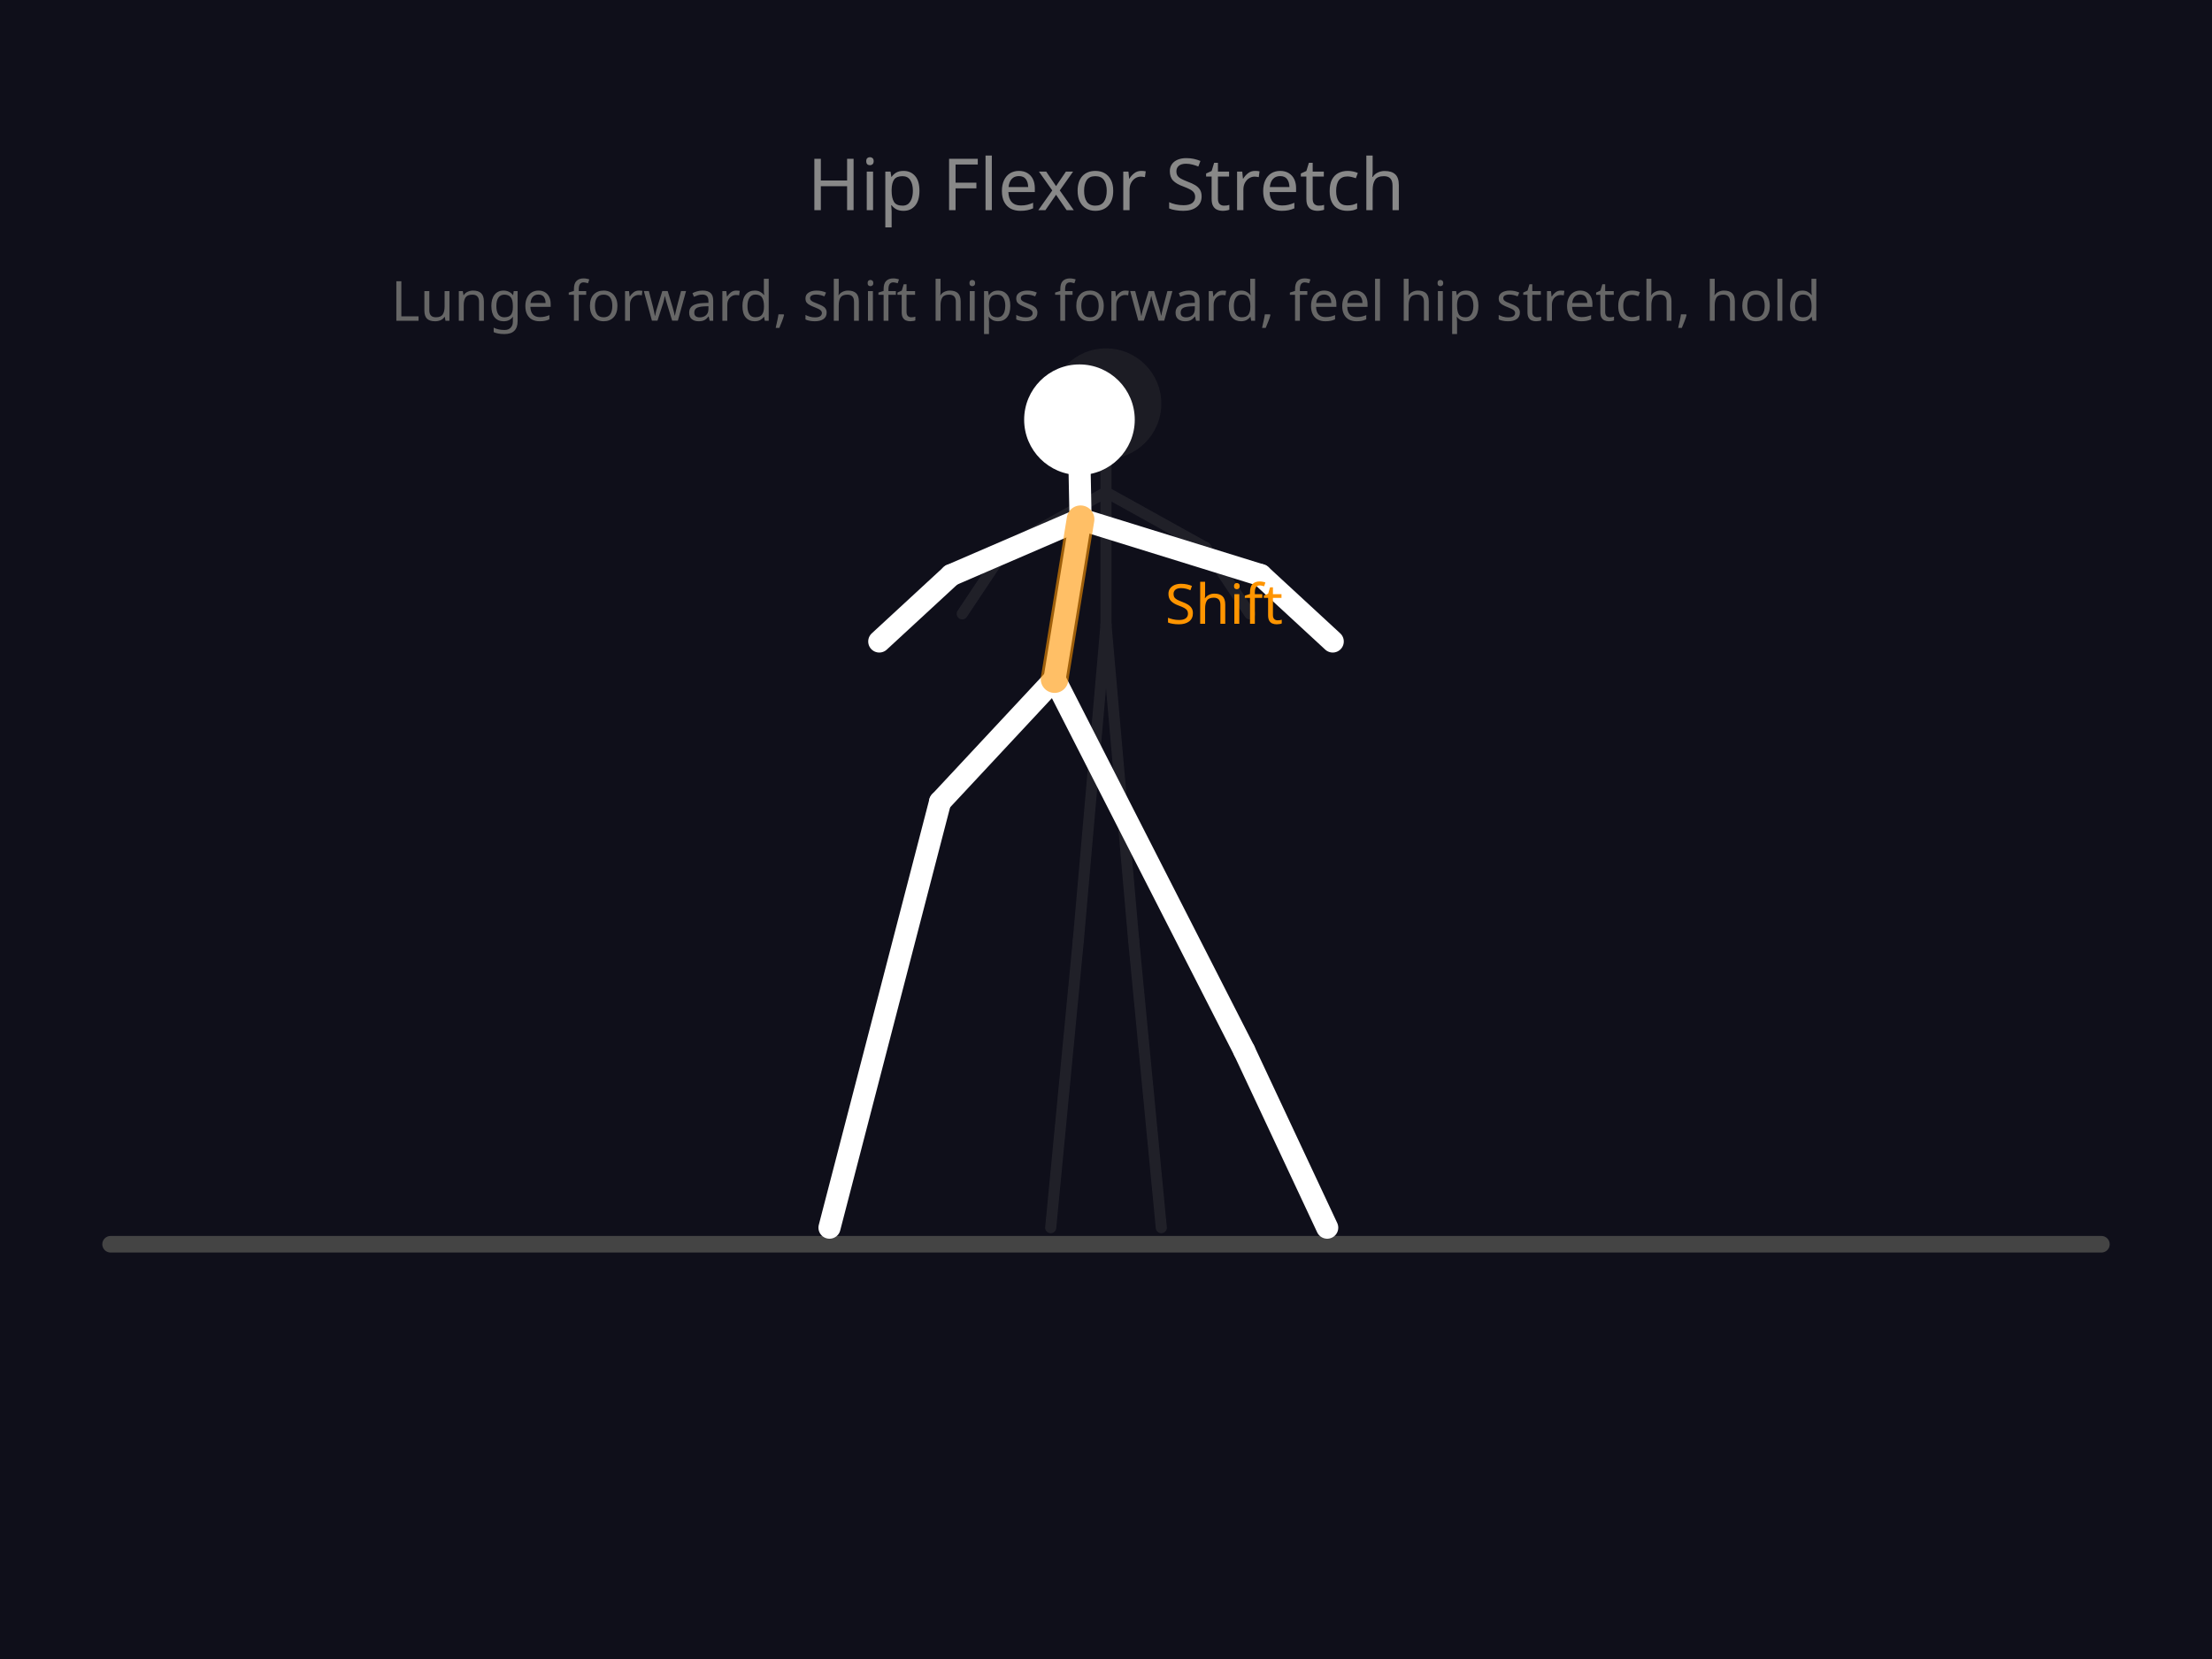
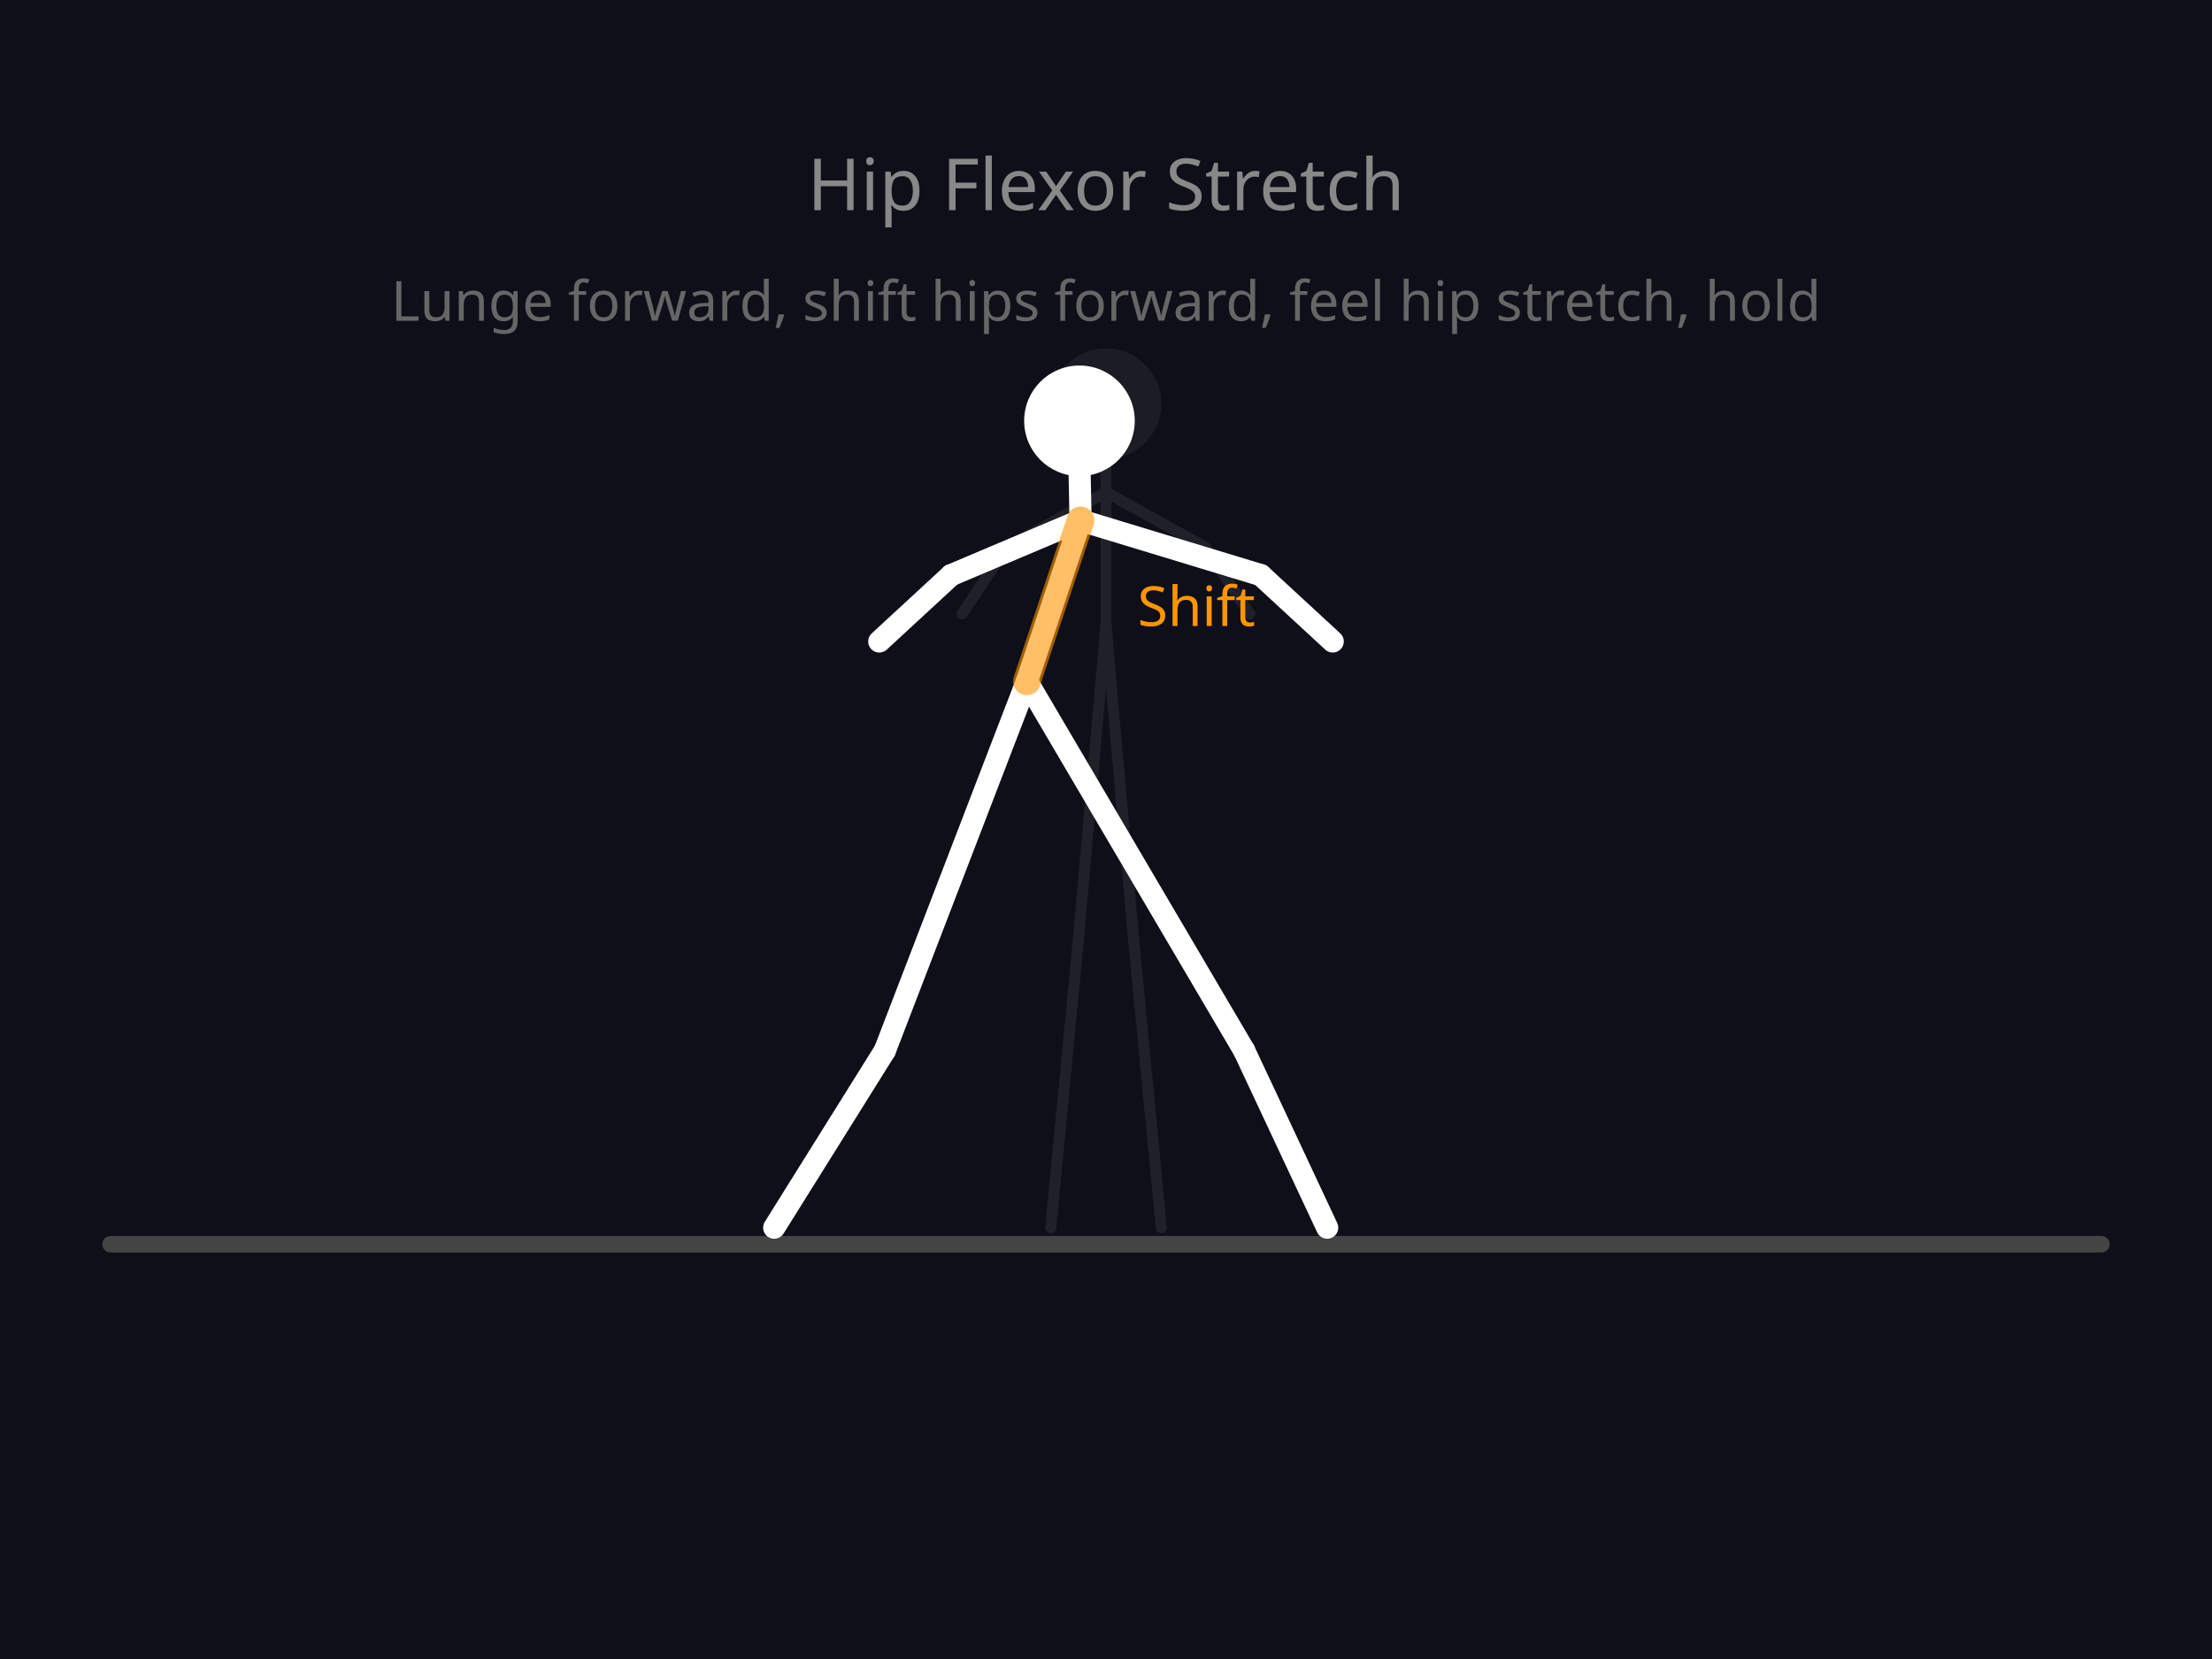
<svg xmlns="http://www.w3.org/2000/svg" viewBox="0 0 400 300">
  <rect width="400" height="300" fill="#0f0f1a" />
  <line x1="20" y1="225" x2="380" y2="225" stroke="#444" stroke-width="3" stroke-linecap="round" />
  <text x="200" y="38" fill="#888" font-size="13" font-family="sans-serif" text-anchor="middle">Hip Flexor Stretch</text>
  <text x="200" y="58" fill="#666" font-size="10" font-family="sans-serif" text-anchor="middle">Lunge forward, shift hips forward, feel hip stretch, hold</text>
  <g stroke="#555" stroke-width="2" fill="none" stroke-linecap="round" stroke-linejoin="round" opacity="0.25">
    <circle cx="200" cy="73" r="10" fill="#444" stroke="none" />
    <line x1="200" y1="73" x2="200" y2="81" />
    <line x1="200" y1="81" x2="200" y2="89" />
    <line x1="200" y1="89" x2="200" y2="113" />
    <line x1="200" y1="89" x2="182" y2="99" />
    <line x1="182" y1="99" x2="174" y2="111" />
    <line x1="200" y1="89" x2="218" y2="99" />
    <line x1="218" y1="99" x2="226" y2="111" />
    <line x1="200" y1="113" x2="195" y2="170" />
    <line x1="195" y1="170" x2="190" y2="222" />
    <line x1="200" y1="113" x2="205" y2="170" />
    <line x1="205" y1="170" x2="210" y2="222" />
  </g>
  <g stroke="#FFF" stroke-width="4" fill="none" stroke-linecap="round" stroke-linejoin="round">
-     <circle cx="195.2" cy="75.9" r="10" fill="#FFF" stroke="none" />
-     <line x1="195.2" y1="75.9" x2="195.2" y2="83.9" />
-     <line x1="195.2" y1="83.9" x2="195.4" y2="93.9" />
-     <line x1="195.4" y1="93.9" x2="190.7" y2="122.8" />
-     <line x1="195.4" y1="93.9" x2="172" y2="104" />
+     <circle cx="195.2" cy="76.1" r="10" fill="#FFF" stroke="none" />
+     <line x1="195.2" y1="76.1" x2="195.2" y2="84.1" />
+     <line x1="195.2" y1="84.1" x2="195.4" y2="94.1" />
+     <line x1="195.4" y1="94.1" x2="185.7" y2="123.2" />
+     <line x1="195.4" y1="94.1" x2="172" y2="104" />
    <line x1="172" y1="104" x2="159" y2="116" />
-     <line x1="195.4" y1="93.9" x2="228" y2="104" />
+     <line x1="195.4" y1="94.1" x2="228" y2="104" />
    <line x1="228" y1="104" x2="241" y2="116" />
-     <line x1="190.7" y1="122.8" x2="170" y2="145" />
-     <line x1="170" y1="145" x2="150" y2="222" />
-     <line x1="190.7" y1="122.8" x2="225" y2="190" />
+     <line x1="185.7" y1="123.2" x2="160" y2="190" />
+     <line x1="160" y1="190" x2="140" y2="222" />
+     <line x1="185.7" y1="123.2" x2="225" y2="190" />
    <line x1="225" y1="190" x2="240" y2="222" />
-     <line x1="190.7" y1="122.8" x2="195.4" y2="93.9" stroke="#FF9500" stroke-width="5" opacity="0.6" />
+     <line x1="185.7" y1="123.2" x2="195.4" y2="94.1" stroke="#FF9500" stroke-width="5" opacity="0.6" />
  </g>
-   <text x="210.7" y="112.8" fill="#FF9500" font-size="10" font-family="sans-serif">Shift</text>
+   <text x="205.7" y="113.2" fill="#FF9500" font-size="10" font-family="sans-serif">Shift</text>
</svg>
